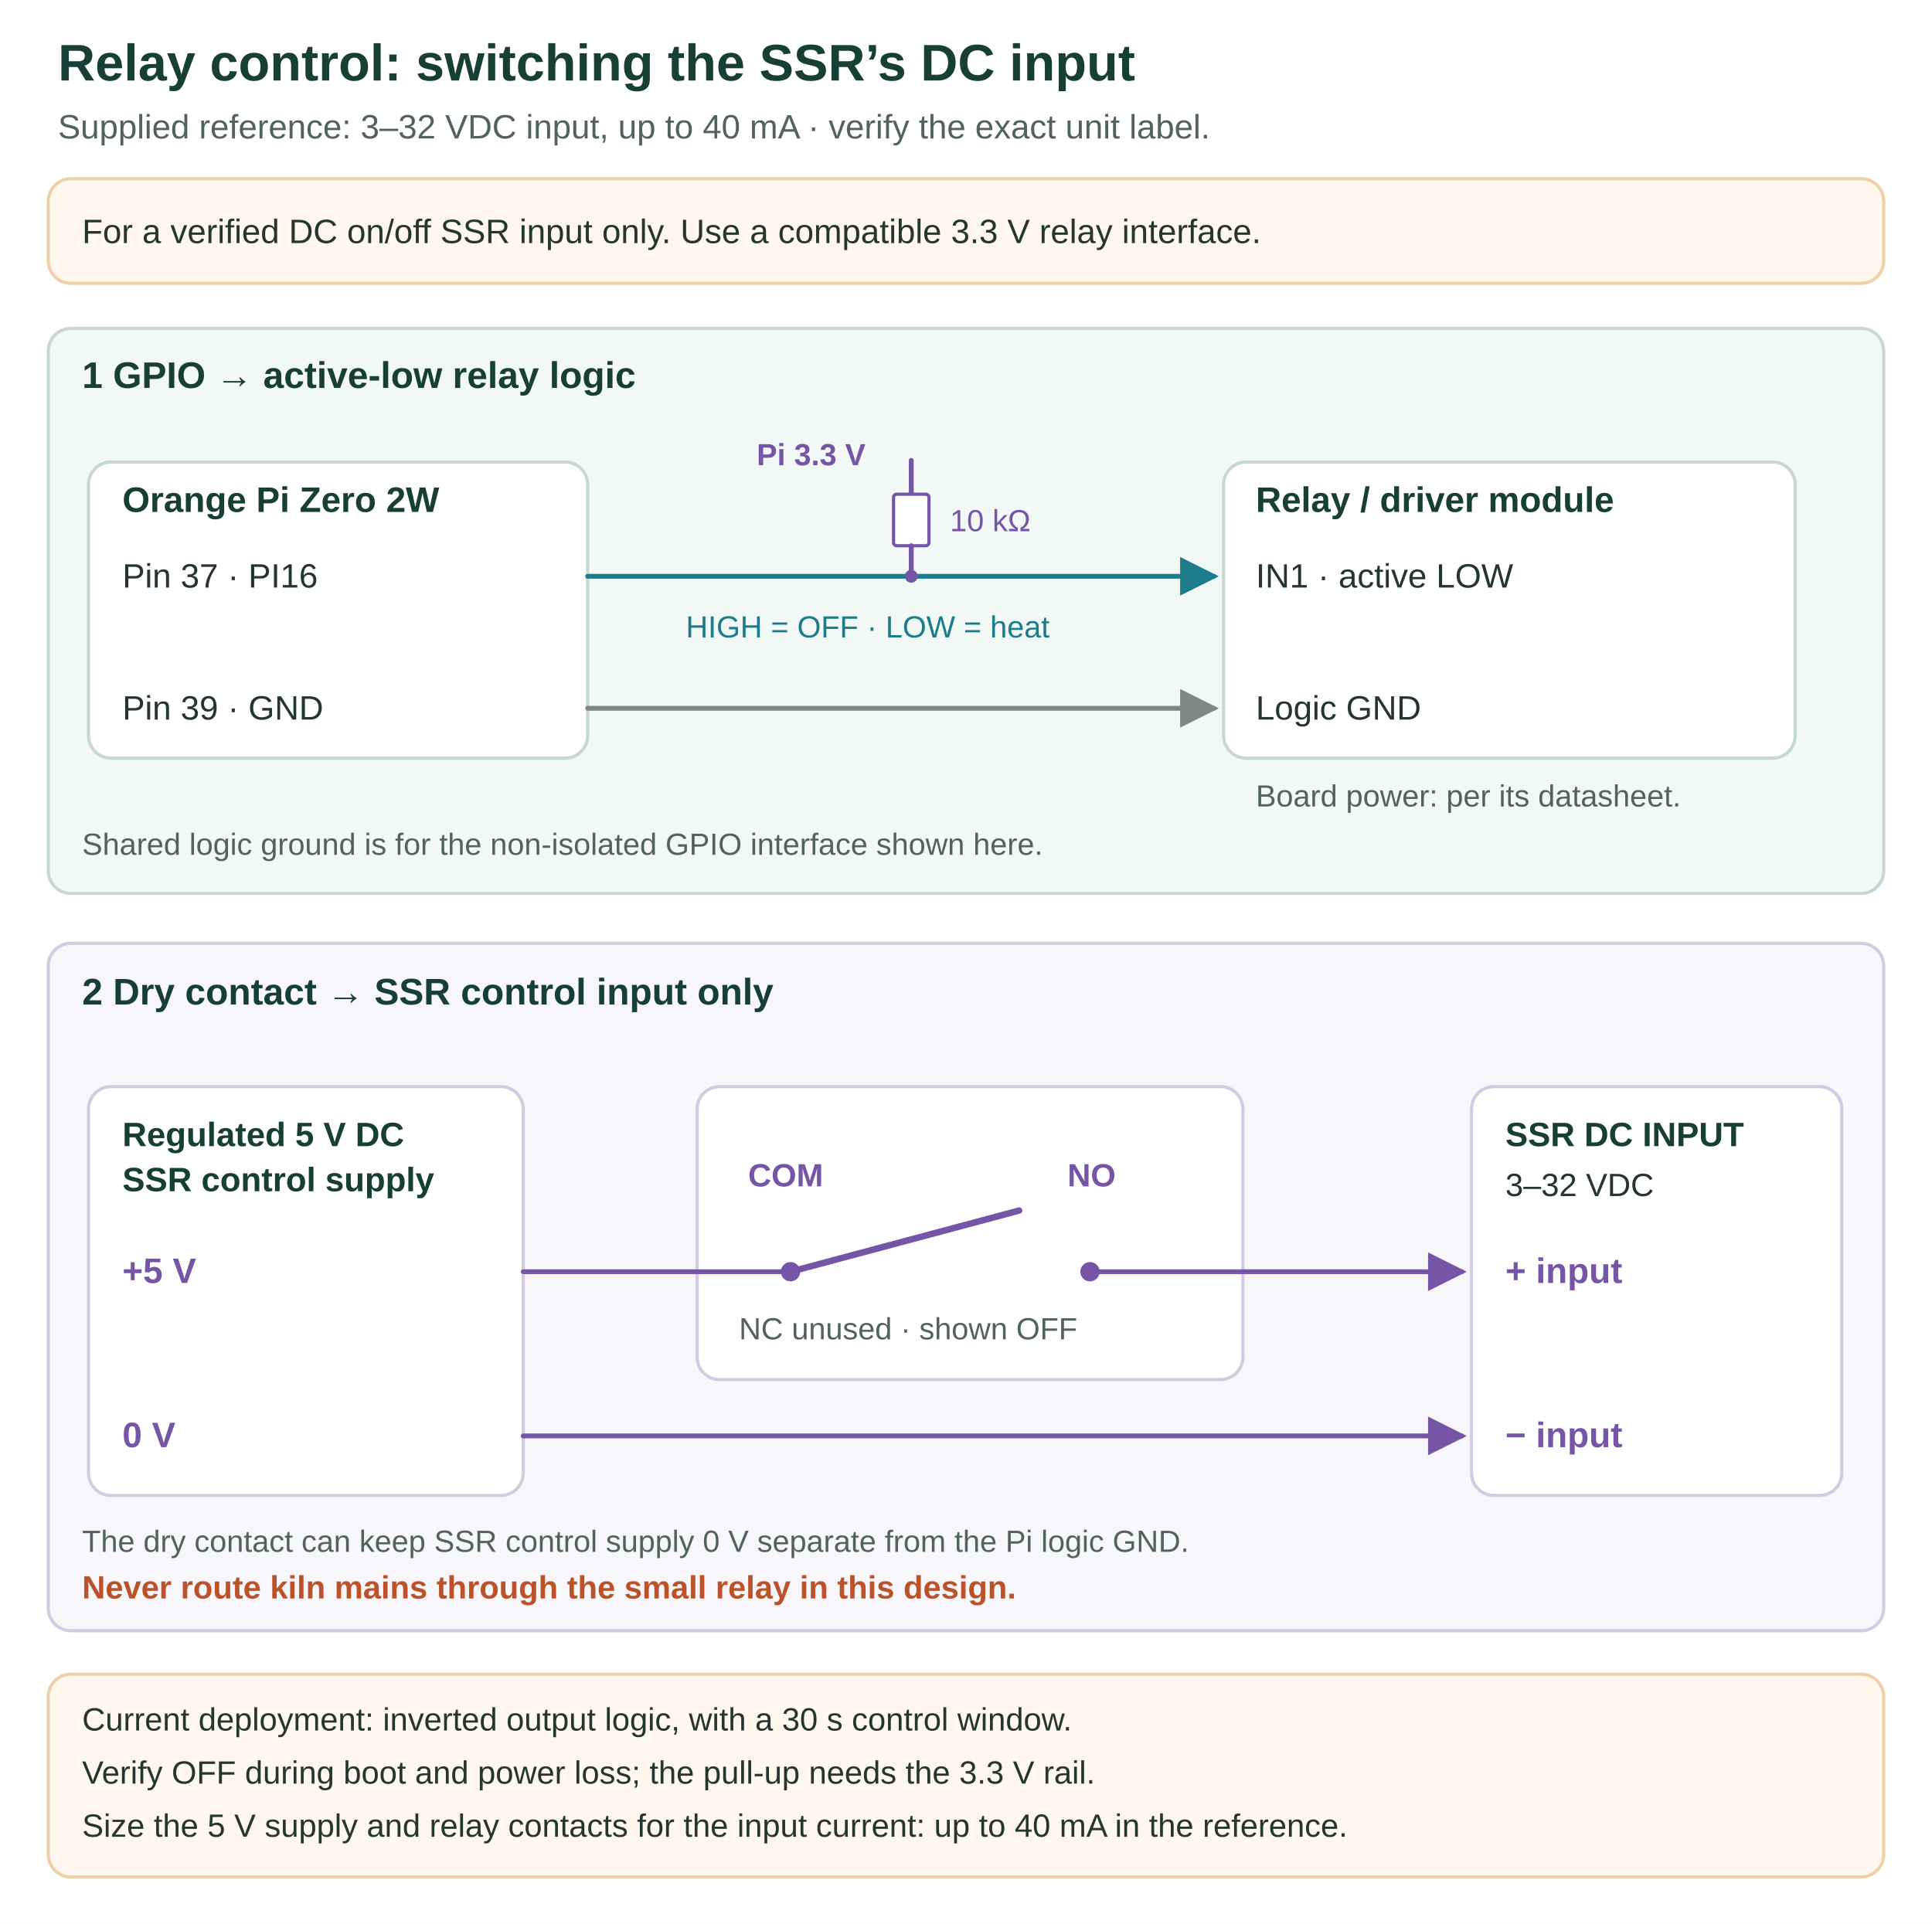
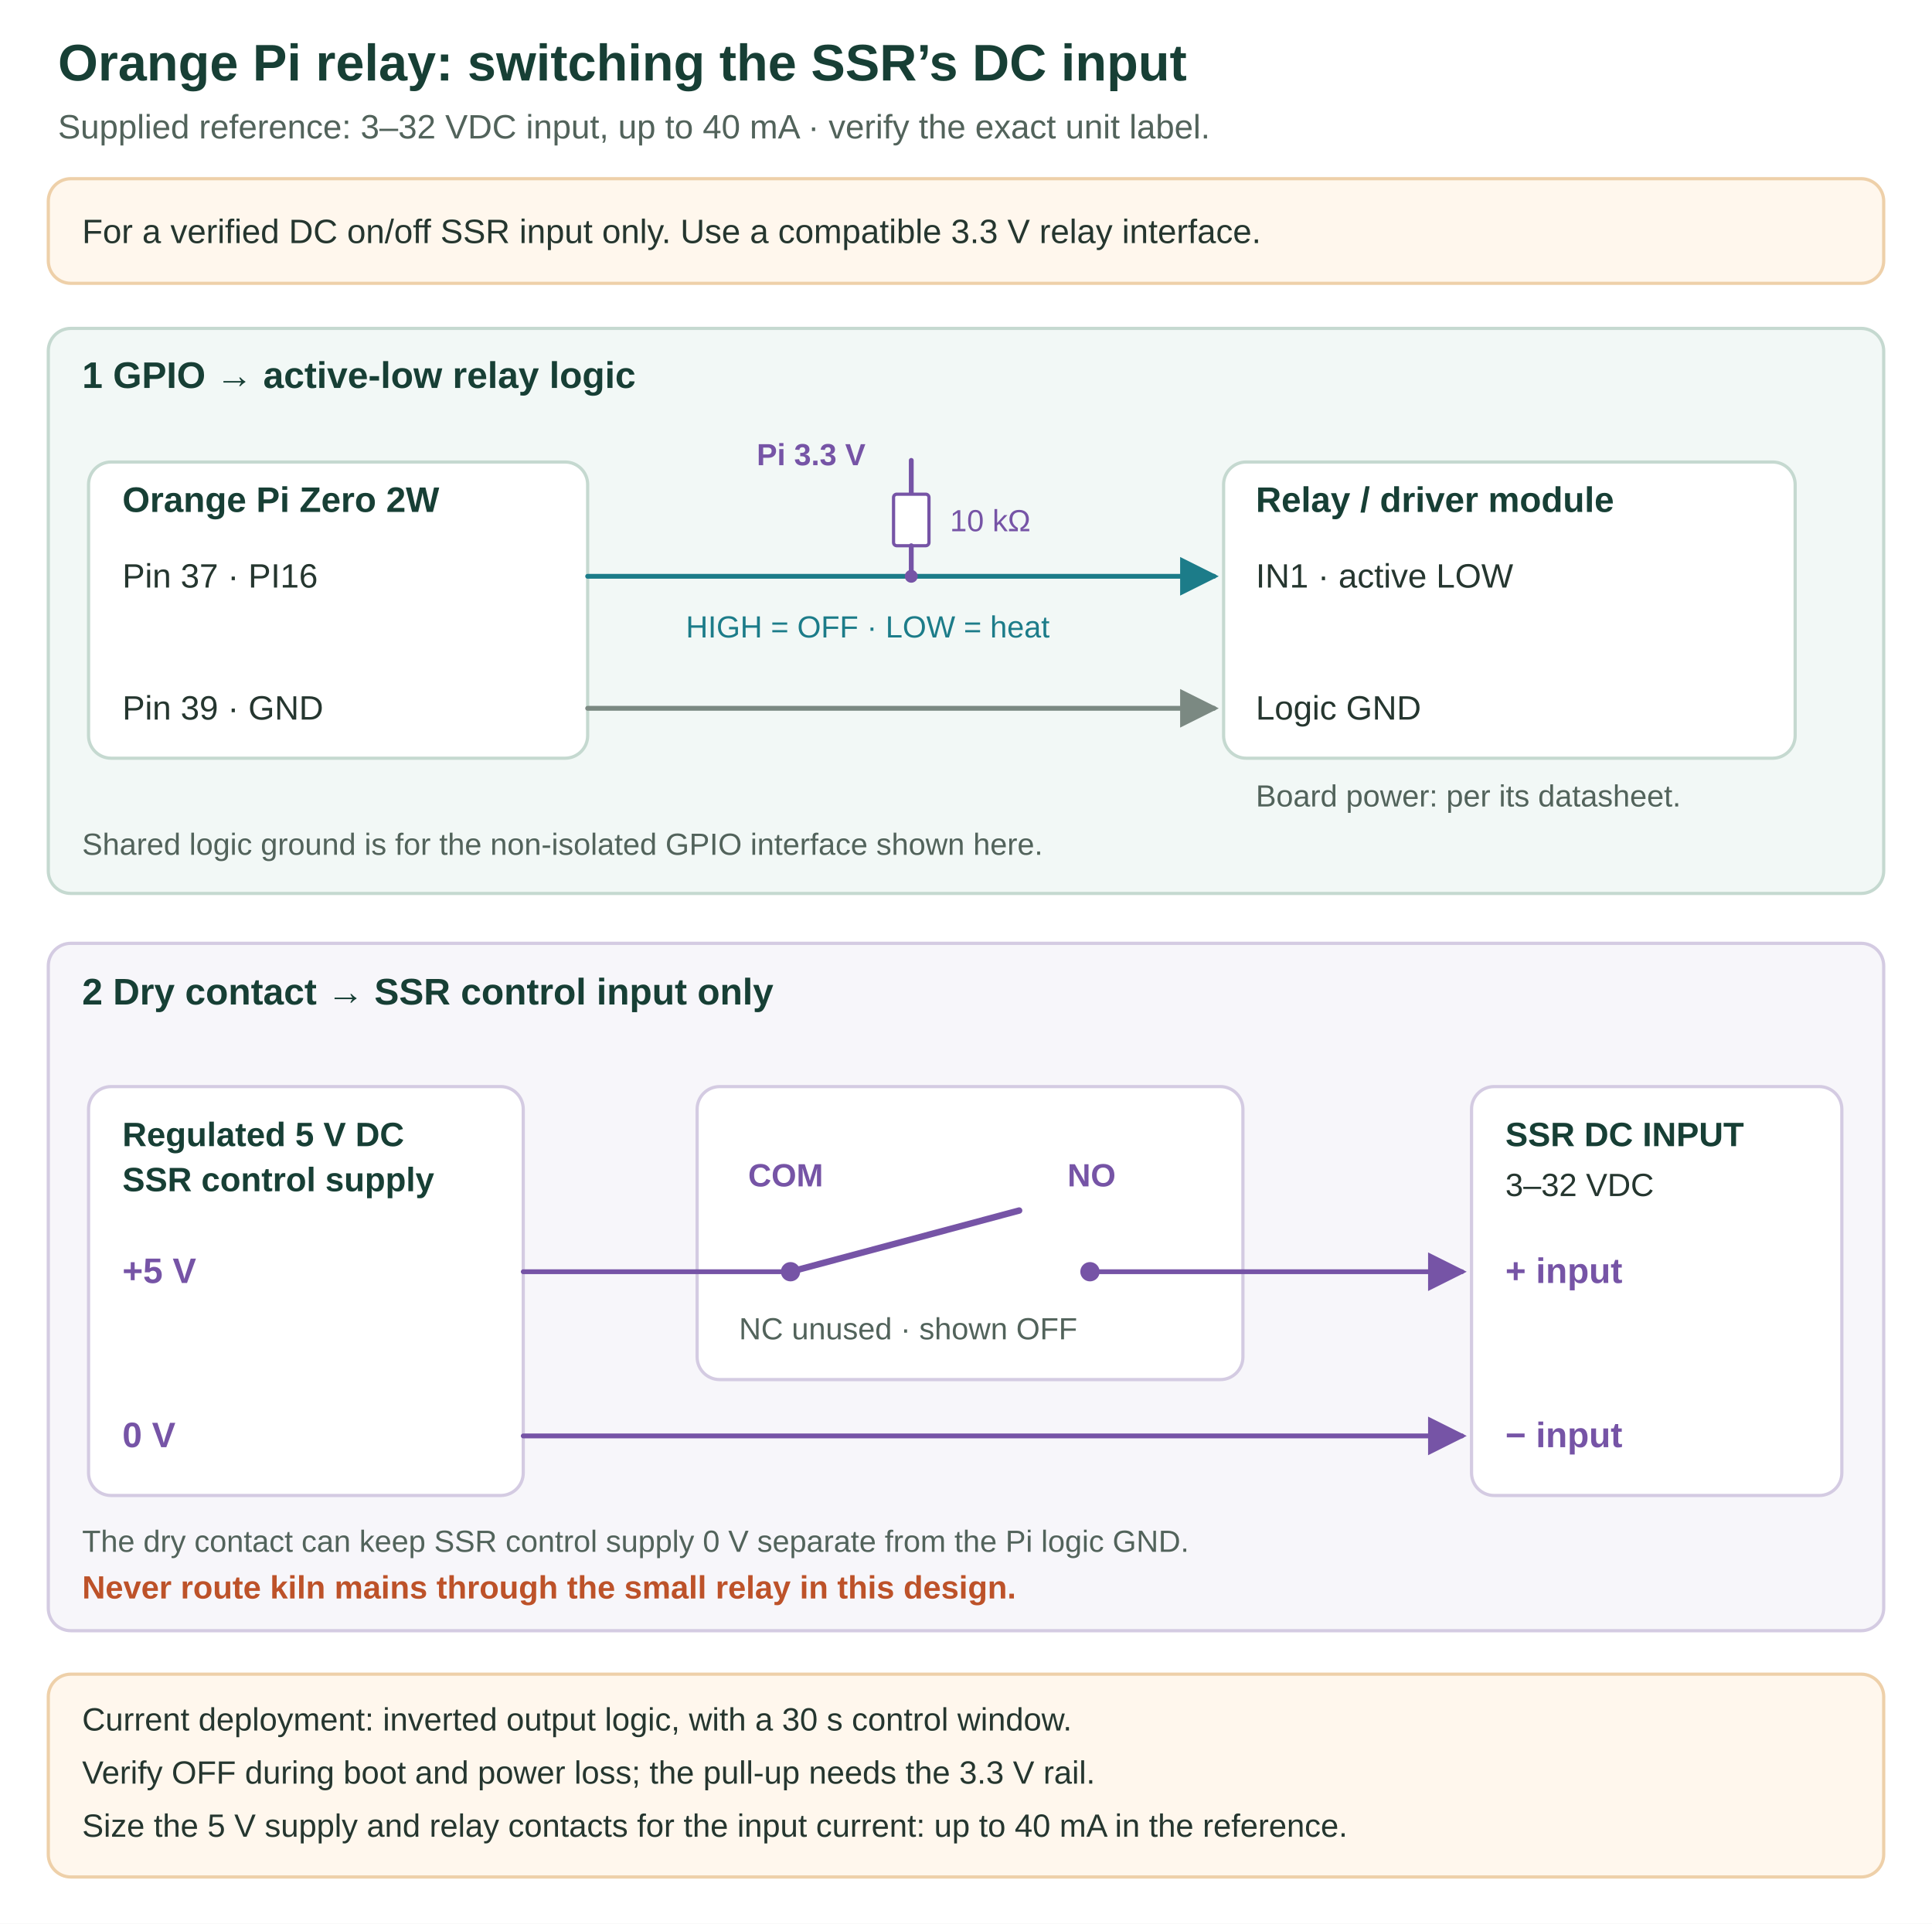
<svg xmlns="http://www.w3.org/2000/svg" width="1200" height="1195" viewBox="0 0 1200 1195" role="img" aria-labelledby="title desc">
  <defs>
    <style>text{font-family:Arial,Helvetica,sans-serif} .heading{font-weight:700} </style>
    <marker id="signal" markerWidth="8" markerHeight="8" refX="7" refY="4" orient="auto" markerUnits="strokeWidth">
      <path d="M0,0 L8,4 L0,8 Z" fill="#1c7c89" />
    </marker>
    <marker id="power" markerWidth="8" markerHeight="8" refX="7" refY="4" orient="auto" markerUnits="strokeWidth">
      <path d="M0,0 L8,4 L0,8 Z" fill="#bd5229" />
    </marker>
    <marker id="control" markerWidth="8" markerHeight="8" refX="7" refY="4" orient="auto" markerUnits="strokeWidth">
      <path d="M0,0 L8,4 L0,8 Z" fill="#7654a6" />
    </marker>
    <marker id="gray" markerWidth="8" markerHeight="8" refX="7" refY="4" orient="auto" markerUnits="strokeWidth">
      <path d="M0,0 L8,4 L0,8 Z" fill="#7b8982" />
    </marker>
  </defs>
  <rect width="1200" height="100%" fill="#ffffff" />
-   <text x="36" y="50" font-size="32" fill="#173f35" font-weight="700" text-anchor="start">Relay control: switching the SSR’s DC input</text>
+   <text x="36" y="50" font-size="32" fill="#173f35" font-weight="700" text-anchor="start">Orange Pi relay: switching the SSR’s DC input</text>
  <text x="36" y="86" font-size="21" fill="#52635b" font-weight="400" text-anchor="start">Supplied reference: 3–32 VDC input, up to 40 mA · verify the exact unit label.</text>
  <rect x="30" y="111" width="1140" height="65" rx="14" fill="#fff7ed" stroke="#eed0a9" stroke-width="2" />
  <text x="51" y="151" font-size="21" fill="#25362f" font-weight="400" text-anchor="start">For a verified DC on/off SSR input only. Use a compatible 3.3 V relay interface.</text>
  <rect x="30" y="204" width="1140" height="351" rx="14" fill="#f2f8f6" stroke="#c5d9d0" stroke-width="2" />
  <text x="51" y="241" font-size="23" fill="#173f35" font-weight="700" text-anchor="start">1   GPIO → active-low relay logic</text>
  <rect x="55" y="287" width="310" height="184" rx="14" fill="#ffffff" stroke="#c5d9d0" stroke-width="2" />
  <rect x="760" y="287" width="355" height="184" rx="14" fill="#ffffff" stroke="#c5d9d0" stroke-width="2" />
  <text x="76" y="318" font-size="22" fill="#173f35" font-weight="700" text-anchor="start">Orange Pi Zero 2W</text>
  <text x="780" y="318" font-size="22" fill="#173f35" font-weight="700" text-anchor="start">Relay / driver module</text>
  <text x="76" y="365" font-size="21" fill="#25362f" font-weight="400" text-anchor="start">Pin 37 · PI16</text>
  <text x="780" y="365" font-size="21" fill="#25362f" font-weight="400" text-anchor="start">IN1 · active LOW</text>
  <path d="M 365 358 L 754 358" fill="none" stroke="#1c7c89" stroke-width="3" stroke-linecap="round" stroke-linejoin="round" marker-end="url(#signal)" />
  <text x="76" y="447" font-size="21" fill="#25362f" font-weight="400" text-anchor="start">Pin 39 · GND</text>
  <text x="780" y="447" font-size="21" fill="#25362f" font-weight="400" text-anchor="start">Logic GND</text>
  <path d="M 365 440 L 754 440" fill="none" stroke="#7b8982" stroke-width="3" stroke-linecap="round" stroke-linejoin="round" marker-end="url(#gray)" />
  <text x="470" y="289" font-size="19" fill="#7654a6" font-weight="700" text-anchor="start">Pi 3.3 V</text>
  <path d="M 566 286 L 566 307" fill="none" stroke="#7654a6" stroke-width="3" stroke-linecap="round" stroke-linejoin="round" />
  <rect x="555" y="307" width="22" height="32" rx="2" fill="#ffffff" stroke="#7654a6" stroke-width="2" />
  <path d="M 566 339 L 566 358" fill="none" stroke="#7654a6" stroke-width="3" stroke-linecap="round" stroke-linejoin="round" />
  <circle cx="566" cy="358" r="4" fill="#7654a6" />
  <text x="590" y="330" font-size="19" fill="#7654a6" font-weight="400" text-anchor="start">10 kΩ</text>
  <text x="426" y="396" font-size="19" fill="#1c7c89" font-weight="400" text-anchor="start">HIGH = OFF · LOW = heat</text>
  <text x="780" y="501" font-size="19" fill="#52635b" font-weight="400" text-anchor="start">Board power: per its datasheet.</text>
  <text x="51" y="531" font-size="19" fill="#52635b" font-weight="400" text-anchor="start">Shared logic ground is for the non-isolated GPIO interface shown here.</text>
  <rect x="30" y="586" width="1140" height="427" rx="14" fill="#f7f6fa" stroke="#d4cbe2" stroke-width="2" />
  <text x="51" y="624" font-size="23" fill="#173f35" font-weight="700" text-anchor="start">2   Dry contact → SSR control input only</text>
  <rect x="55" y="675" width="270" height="254" rx="14" fill="#ffffff" stroke="#d4cbe2" stroke-width="2" />
  <rect x="433" y="675" width="339" height="182" rx="14" fill="#ffffff" stroke="#d4cbe2" stroke-width="2" />
  <rect x="914" y="675" width="230" height="254" rx="14" fill="#ffffff" stroke="#d4cbe2" stroke-width="2" />
  <text x="76" y="712" font-size="21" fill="#173f35" font-weight="700" text-anchor="start">Regulated 5 V DC</text>
  <text x="76" y="740" font-size="21" fill="#173f35" font-weight="700" text-anchor="start">SSR control supply</text>
  <text x="935" y="712" font-size="21" fill="#173f35" font-weight="700" text-anchor="start">SSR DC INPUT</text>
  <text x="935" y="743" font-size="20" fill="#25362f" font-weight="400" text-anchor="start">3–32 VDC</text>
  <text x="76" y="797" font-size="22" fill="#7654a6" font-weight="700" text-anchor="start">+5 V</text>
  <text x="935" y="797" font-size="22" fill="#7654a6" font-weight="700" text-anchor="start">+ input</text>
  <text x="76" y="899" font-size="22" fill="#7654a6" font-weight="700" text-anchor="start">0 V</text>
  <text x="935" y="899" font-size="22" fill="#7654a6" font-weight="700" text-anchor="start">− input</text>
  <path d="M 325 790 L 491 790" fill="none" stroke="#7654a6" stroke-width="3" stroke-linecap="round" stroke-linejoin="round" />
  <circle cx="491" cy="790" r="6" fill="#7654a6" />
  <path d="M 491 790 L 633 752" fill="none" stroke="#7654a6" stroke-width="4" stroke-linecap="round" stroke-linejoin="round" />
  <circle cx="677" cy="790" r="6" fill="#7654a6" />
  <path d="M 677 790 L 908 790" fill="none" stroke="#7654a6" stroke-width="3" stroke-linecap="round" stroke-linejoin="round" marker-end="url(#control)" />
  <text x="488" y="737" font-size="20" fill="#7654a6" font-weight="700" text-anchor="middle">COM</text>
  <text x="678" y="737" font-size="20" fill="#7654a6" font-weight="700" text-anchor="middle">NO</text>
  <text x="459" y="832" font-size="19" fill="#52635b" font-weight="400" text-anchor="start">NC unused · shown OFF</text>
  <path d="M 325 892 L 908 892" fill="none" stroke="#7654a6" stroke-width="3" stroke-linecap="round" stroke-linejoin="round" marker-end="url(#control)" />
  <text x="51" y="964" font-size="19" fill="#52635b" font-weight="400" text-anchor="start">The dry contact can keep SSR control supply 0 V separate from the Pi logic GND.</text>
  <text x="51" y="993" font-size="20" fill="#bd5229" font-weight="700" text-anchor="start">Never route kiln mains through the small relay in this design.</text>
  <rect x="30" y="1040" width="1140" height="126" rx="14" fill="#fff7ed" stroke="#eed0a9" stroke-width="2" />
  <text x="51" y="1075" font-size="20" fill="#25362f" font-weight="400" text-anchor="start">Current deployment: inverted output logic, with a 30 s control window.</text>
  <text x="51" y="1108" font-size="20" fill="#25362f" font-weight="400" text-anchor="start">Verify OFF during boot and power loss; the pull-up needs the 3.3 V rail.</text>
  <text x="51" y="1141" font-size="20" fill="#25362f" font-weight="400" text-anchor="start">Size the 5 V supply and relay contacts for the input current: up to 40 mA in the reference.</text>
</svg>
